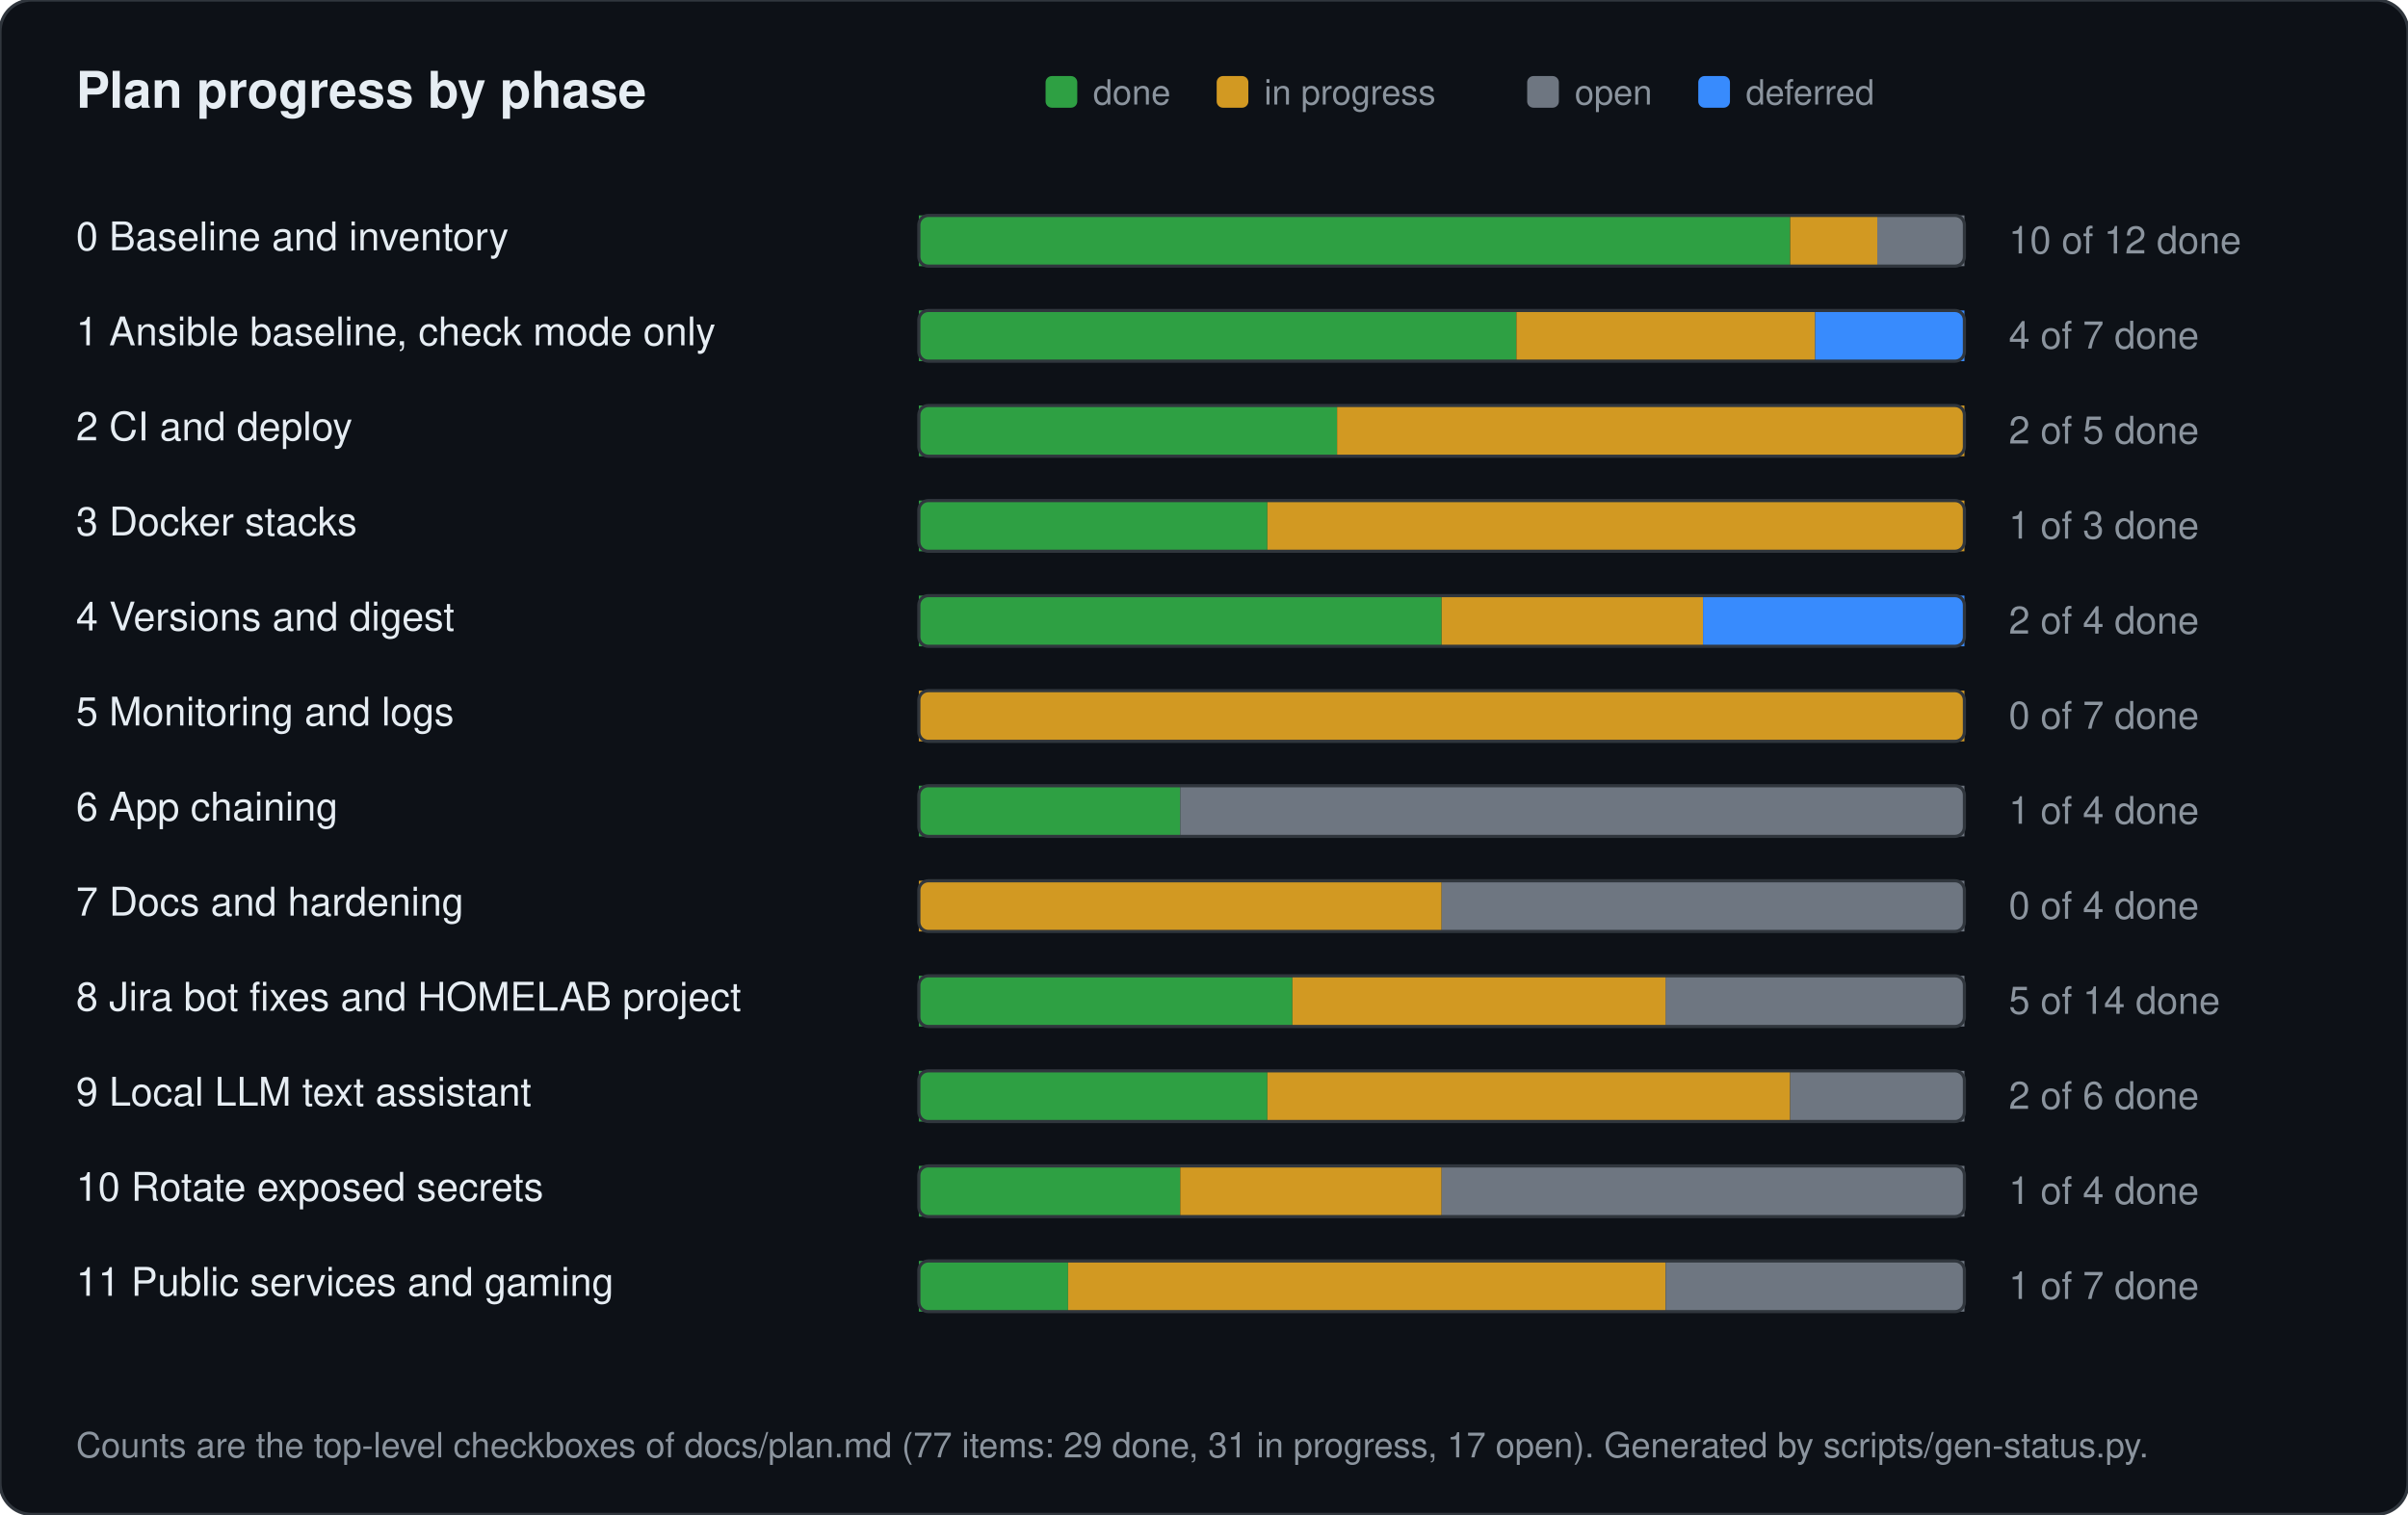
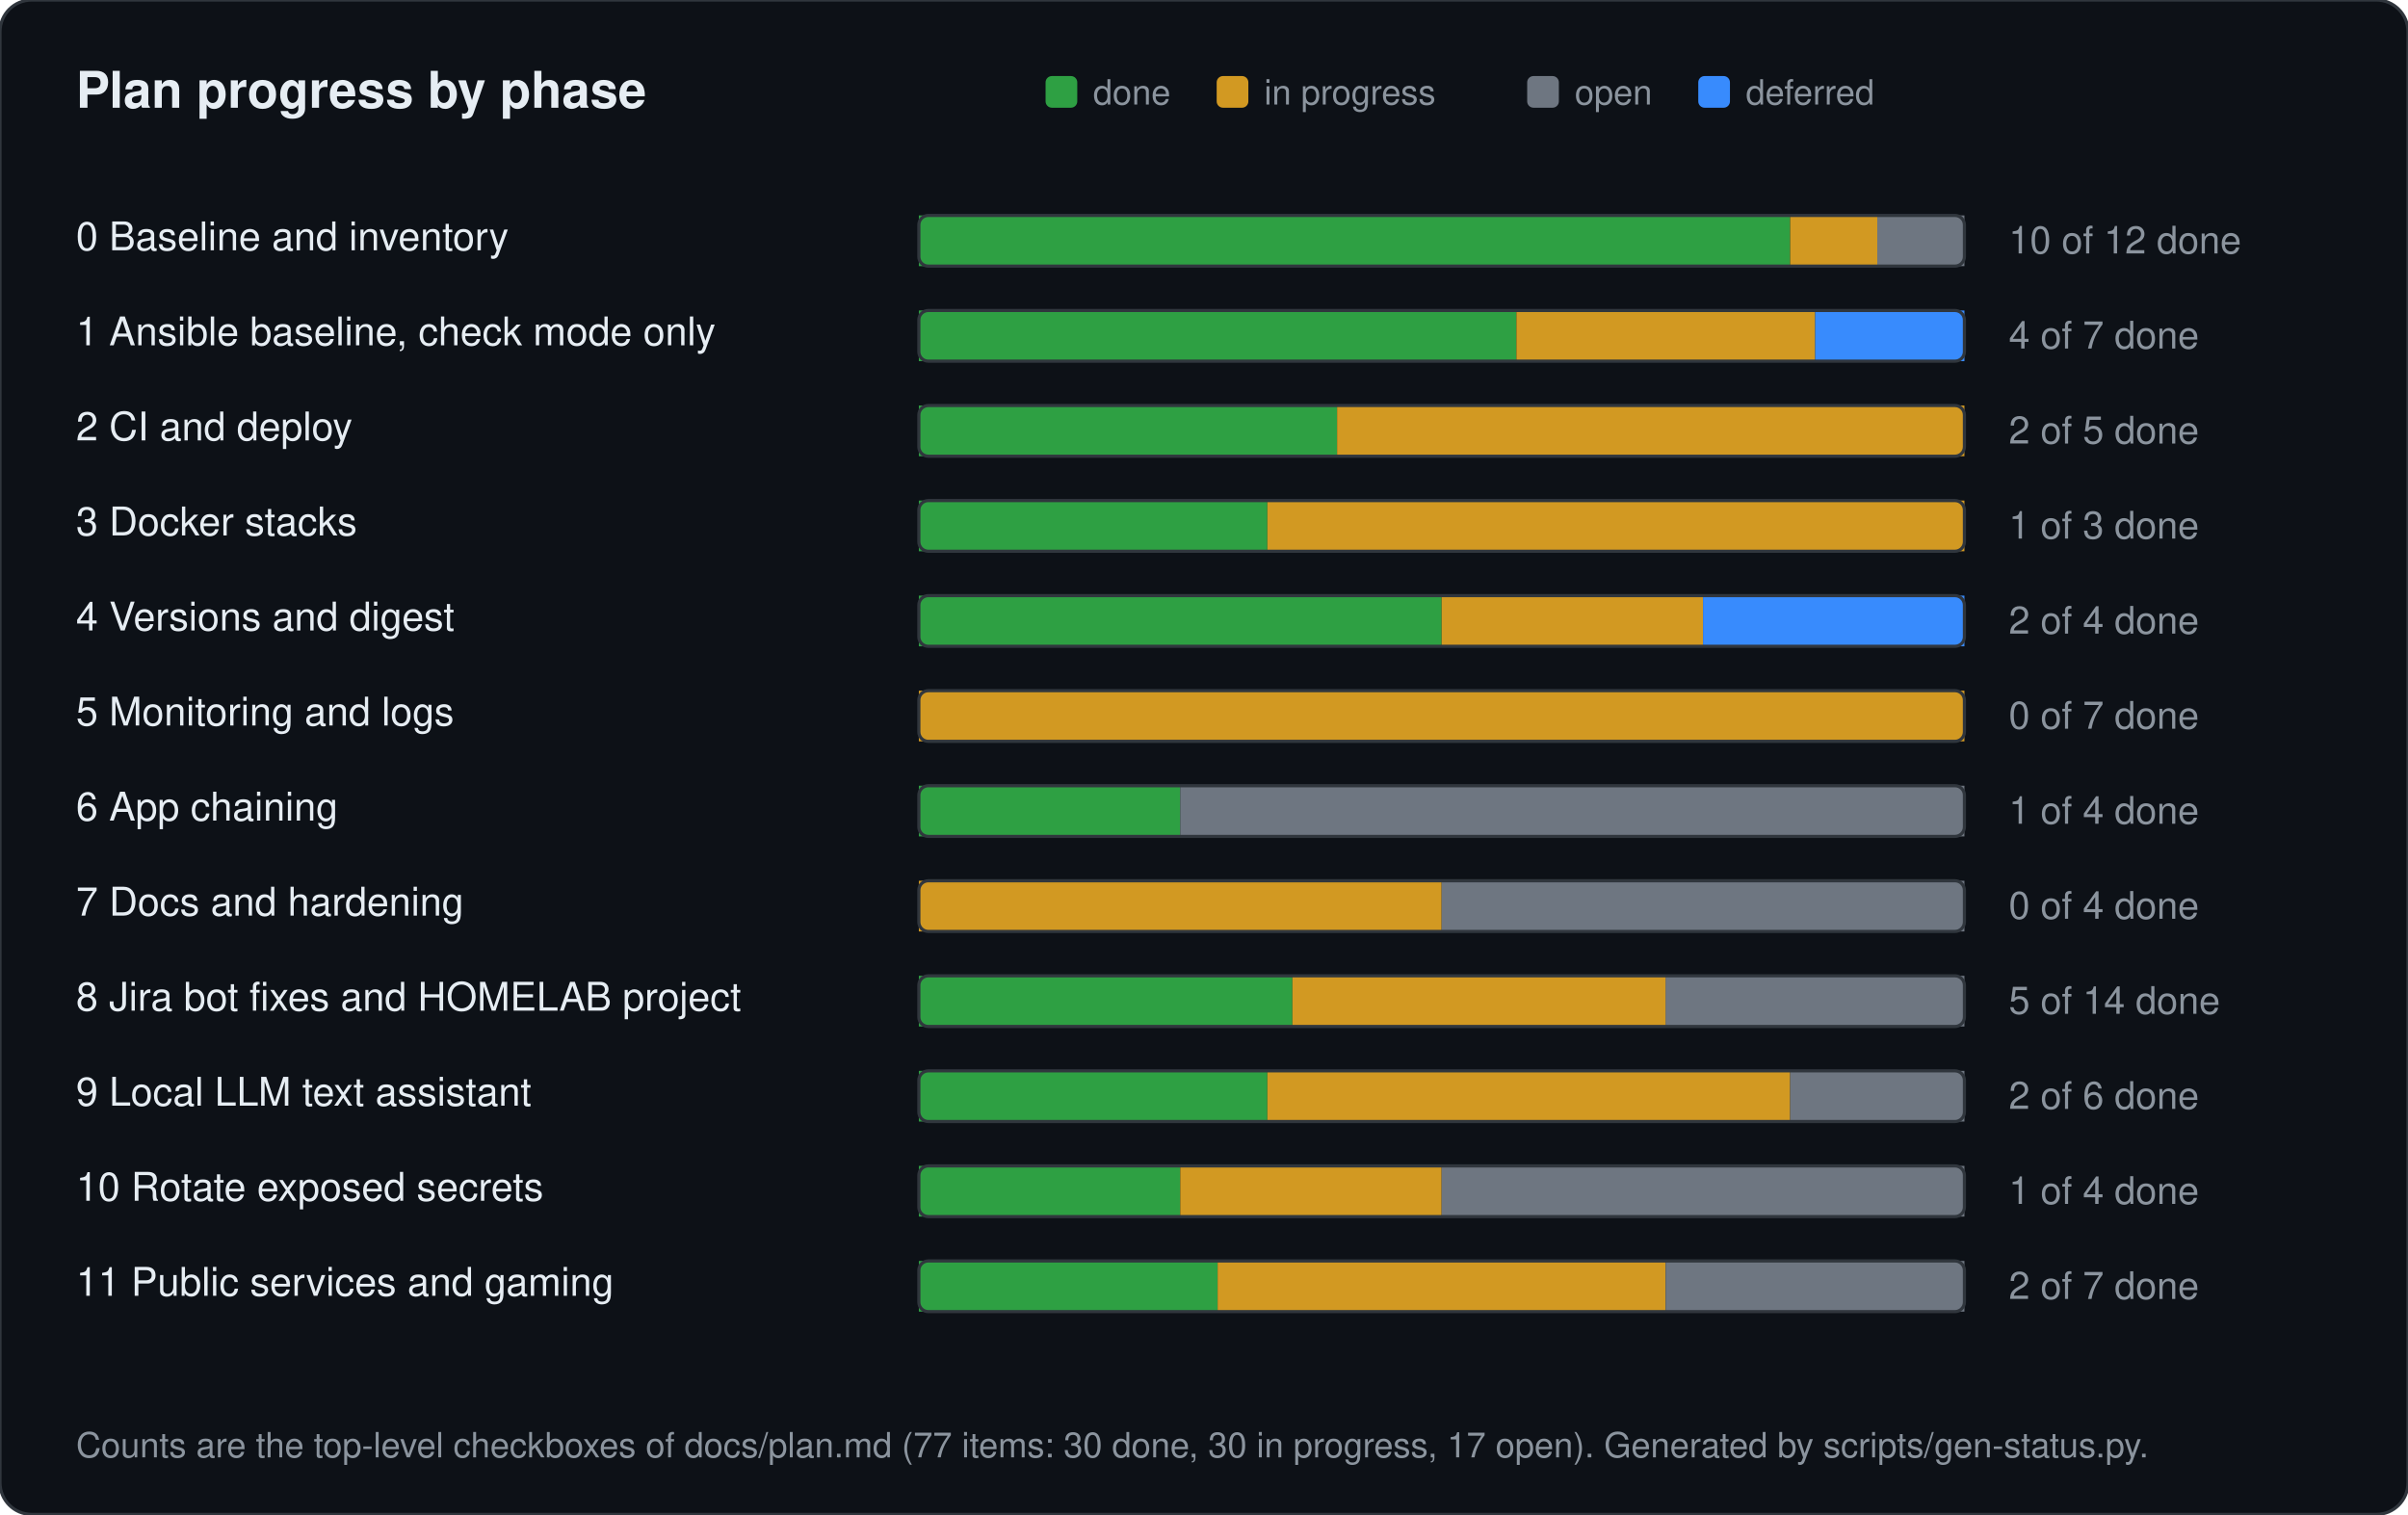
<svg xmlns="http://www.w3.org/2000/svg" width="760" height="478" viewBox="0 0 760 478" role="img" aria-label="Plan progress by phase">
  <rect width="760" height="478" rx="10" fill="#0d1117" stroke="#30363d" />
  <g font-family="Segoe UI,Helvetica,Arial,sans-serif" fill="#e6edf3">
    <text x="24" y="34" font-size="16" font-weight="600">Plan progress by phase</text>
    <rect x="330" y="24" width="10" height="10" rx="2" fill="#2ea043" />
    <text x="345" y="33" font-size="11" fill="#8b949e">done</text>
    <rect x="384" y="24" width="10" height="10" rx="2" fill="#d29922" />
    <text x="399" y="33" font-size="11" fill="#8b949e">in progress</text>
    <rect x="482" y="24" width="10" height="10" rx="2" fill="#6e7681" />
    <text x="497" y="33" font-size="11" fill="#8b949e">open</text>
    <rect x="536" y="24" width="10" height="10" rx="2" fill="#388bfd" />
    <text x="551" y="33" font-size="11" fill="#8b949e">deferred</text>
    <text x="24" y="79" font-size="12.5">0  Baseline and inventory</text>
    <rect x="290.0" y="68" width="275.0" height="16" fill="#2ea043" />
    <rect x="565.0" y="68" width="27.5" height="16" fill="#d29922" />
    <rect x="592.5" y="68" width="27.5" height="16" fill="#6e7681" />
    <rect x="290" y="68" width="330" height="16" rx="3" fill="none" stroke="#30363d" />
    <text x="634" y="80" font-size="12" fill="#8b949e">10 of 12 done</text>
    <text x="24" y="109" font-size="12.5">1  Ansible baseline, check mode only</text>
    <rect x="290.0" y="98" width="188.6" height="16" fill="#2ea043" />
    <rect x="478.6" y="98" width="94.3" height="16" fill="#d29922" />
    <rect x="572.9" y="98" width="47.1" height="16" fill="#388bfd" />
    <rect x="290" y="98" width="330" height="16" rx="3" fill="none" stroke="#30363d" />
    <text x="634" y="110" font-size="12" fill="#8b949e">4 of 7 done</text>
    <text x="24" y="139" font-size="12.5">2  CI and deploy</text>
    <rect x="290.0" y="128" width="132.0" height="16" fill="#2ea043" />
    <rect x="422.0" y="128" width="198.0" height="16" fill="#d29922" />
    <rect x="290" y="128" width="330" height="16" rx="3" fill="none" stroke="#30363d" />
    <text x="634" y="140" font-size="12" fill="#8b949e">2 of 5 done</text>
    <text x="24" y="169" font-size="12.5">3  Docker stacks</text>
    <rect x="290.0" y="158" width="110.0" height="16" fill="#2ea043" />
    <rect x="400.0" y="158" width="220.0" height="16" fill="#d29922" />
    <rect x="290" y="158" width="330" height="16" rx="3" fill="none" stroke="#30363d" />
    <text x="634" y="170" font-size="12" fill="#8b949e">1 of 3 done</text>
    <text x="24" y="199" font-size="12.5">4  Versions and digest</text>
    <rect x="290.0" y="188" width="165.0" height="16" fill="#2ea043" />
    <rect x="455.0" y="188" width="82.5" height="16" fill="#d29922" />
    <rect x="537.5" y="188" width="82.5" height="16" fill="#388bfd" />
    <rect x="290" y="188" width="330" height="16" rx="3" fill="none" stroke="#30363d" />
    <text x="634" y="200" font-size="12" fill="#8b949e">2 of 4 done</text>
    <text x="24" y="229" font-size="12.5">5  Monitoring and logs</text>
    <rect x="290.0" y="218" width="330.0" height="16" fill="#d29922" />
    <rect x="290" y="218" width="330" height="16" rx="3" fill="none" stroke="#30363d" />
    <text x="634" y="230" font-size="12" fill="#8b949e">0 of 7 done</text>
    <text x="24" y="259" font-size="12.5">6  App chaining</text>
    <rect x="290.0" y="248" width="82.5" height="16" fill="#2ea043" />
    <rect x="372.5" y="248" width="247.5" height="16" fill="#6e7681" />
    <rect x="290" y="248" width="330" height="16" rx="3" fill="none" stroke="#30363d" />
    <text x="634" y="260" font-size="12" fill="#8b949e">1 of 4 done</text>
    <text x="24" y="289" font-size="12.5">7  Docs and hardening</text>
    <rect x="290.0" y="278" width="165.0" height="16" fill="#d29922" />
    <rect x="455.0" y="278" width="165.0" height="16" fill="#6e7681" />
    <rect x="290" y="278" width="330" height="16" rx="3" fill="none" stroke="#30363d" />
    <text x="634" y="290" font-size="12" fill="#8b949e">0 of 4 done</text>
    <text x="24" y="319" font-size="12.5">8  Jira bot fixes and HOMELAB project</text>
    <rect x="290.0" y="308" width="117.9" height="16" fill="#2ea043" />
    <rect x="407.9" y="308" width="117.9" height="16" fill="#d29922" />
    <rect x="525.7" y="308" width="94.3" height="16" fill="#6e7681" />
    <rect x="290" y="308" width="330" height="16" rx="3" fill="none" stroke="#30363d" />
    <text x="634" y="320" font-size="12" fill="#8b949e">5 of 14 done</text>
    <text x="24" y="349" font-size="12.5">9  Local LLM text assistant</text>
    <rect x="290.0" y="338" width="110.0" height="16" fill="#2ea043" />
    <rect x="400.0" y="338" width="165.0" height="16" fill="#d29922" />
    <rect x="565.0" y="338" width="55.0" height="16" fill="#6e7681" />
    <rect x="290" y="338" width="330" height="16" rx="3" fill="none" stroke="#30363d" />
    <text x="634" y="350" font-size="12" fill="#8b949e">2 of 6 done</text>
    <text x="24" y="379" font-size="12.5">10  Rotate exposed secrets</text>
    <rect x="290.0" y="368" width="82.5" height="16" fill="#2ea043" />
    <rect x="372.5" y="368" width="82.5" height="16" fill="#d29922" />
    <rect x="455.0" y="368" width="165.0" height="16" fill="#6e7681" />
    <rect x="290" y="368" width="330" height="16" rx="3" fill="none" stroke="#30363d" />
    <text x="634" y="380" font-size="12" fill="#8b949e">1 of 4 done</text>
    <text x="24" y="409" font-size="12.5">11  Public services and gaming</text>
-     <rect x="290.0" y="398" width="47.1" height="16" fill="#2ea043" />
-     <rect x="337.1" y="398" width="188.6" height="16" fill="#d29922" />
+     <rect x="290.0" y="398" width="94.3" height="16" fill="#2ea043" />
+     <rect x="384.3" y="398" width="141.4" height="16" fill="#d29922" />
    <rect x="525.7" y="398" width="94.3" height="16" fill="#6e7681" />
    <rect x="290" y="398" width="330" height="16" rx="3" fill="none" stroke="#30363d" />
-     <text x="634" y="410" font-size="12" fill="#8b949e">1 of 7 done</text>
-     <text x="24" y="460" font-size="11" fill="#8b949e">Counts are the top-level checkboxes of docs/plan.md (77 items: 29 done, 31 in progress, 17 open). Generated by scripts/gen-status.py.</text>
+     <text x="634" y="410" font-size="12" fill="#8b949e">2 of 7 done</text>
+     <text x="24" y="460" font-size="11" fill="#8b949e">Counts are the top-level checkboxes of docs/plan.md (77 items: 30 done, 30 in progress, 17 open). Generated by scripts/gen-status.py.</text>
  </g>
</svg>
